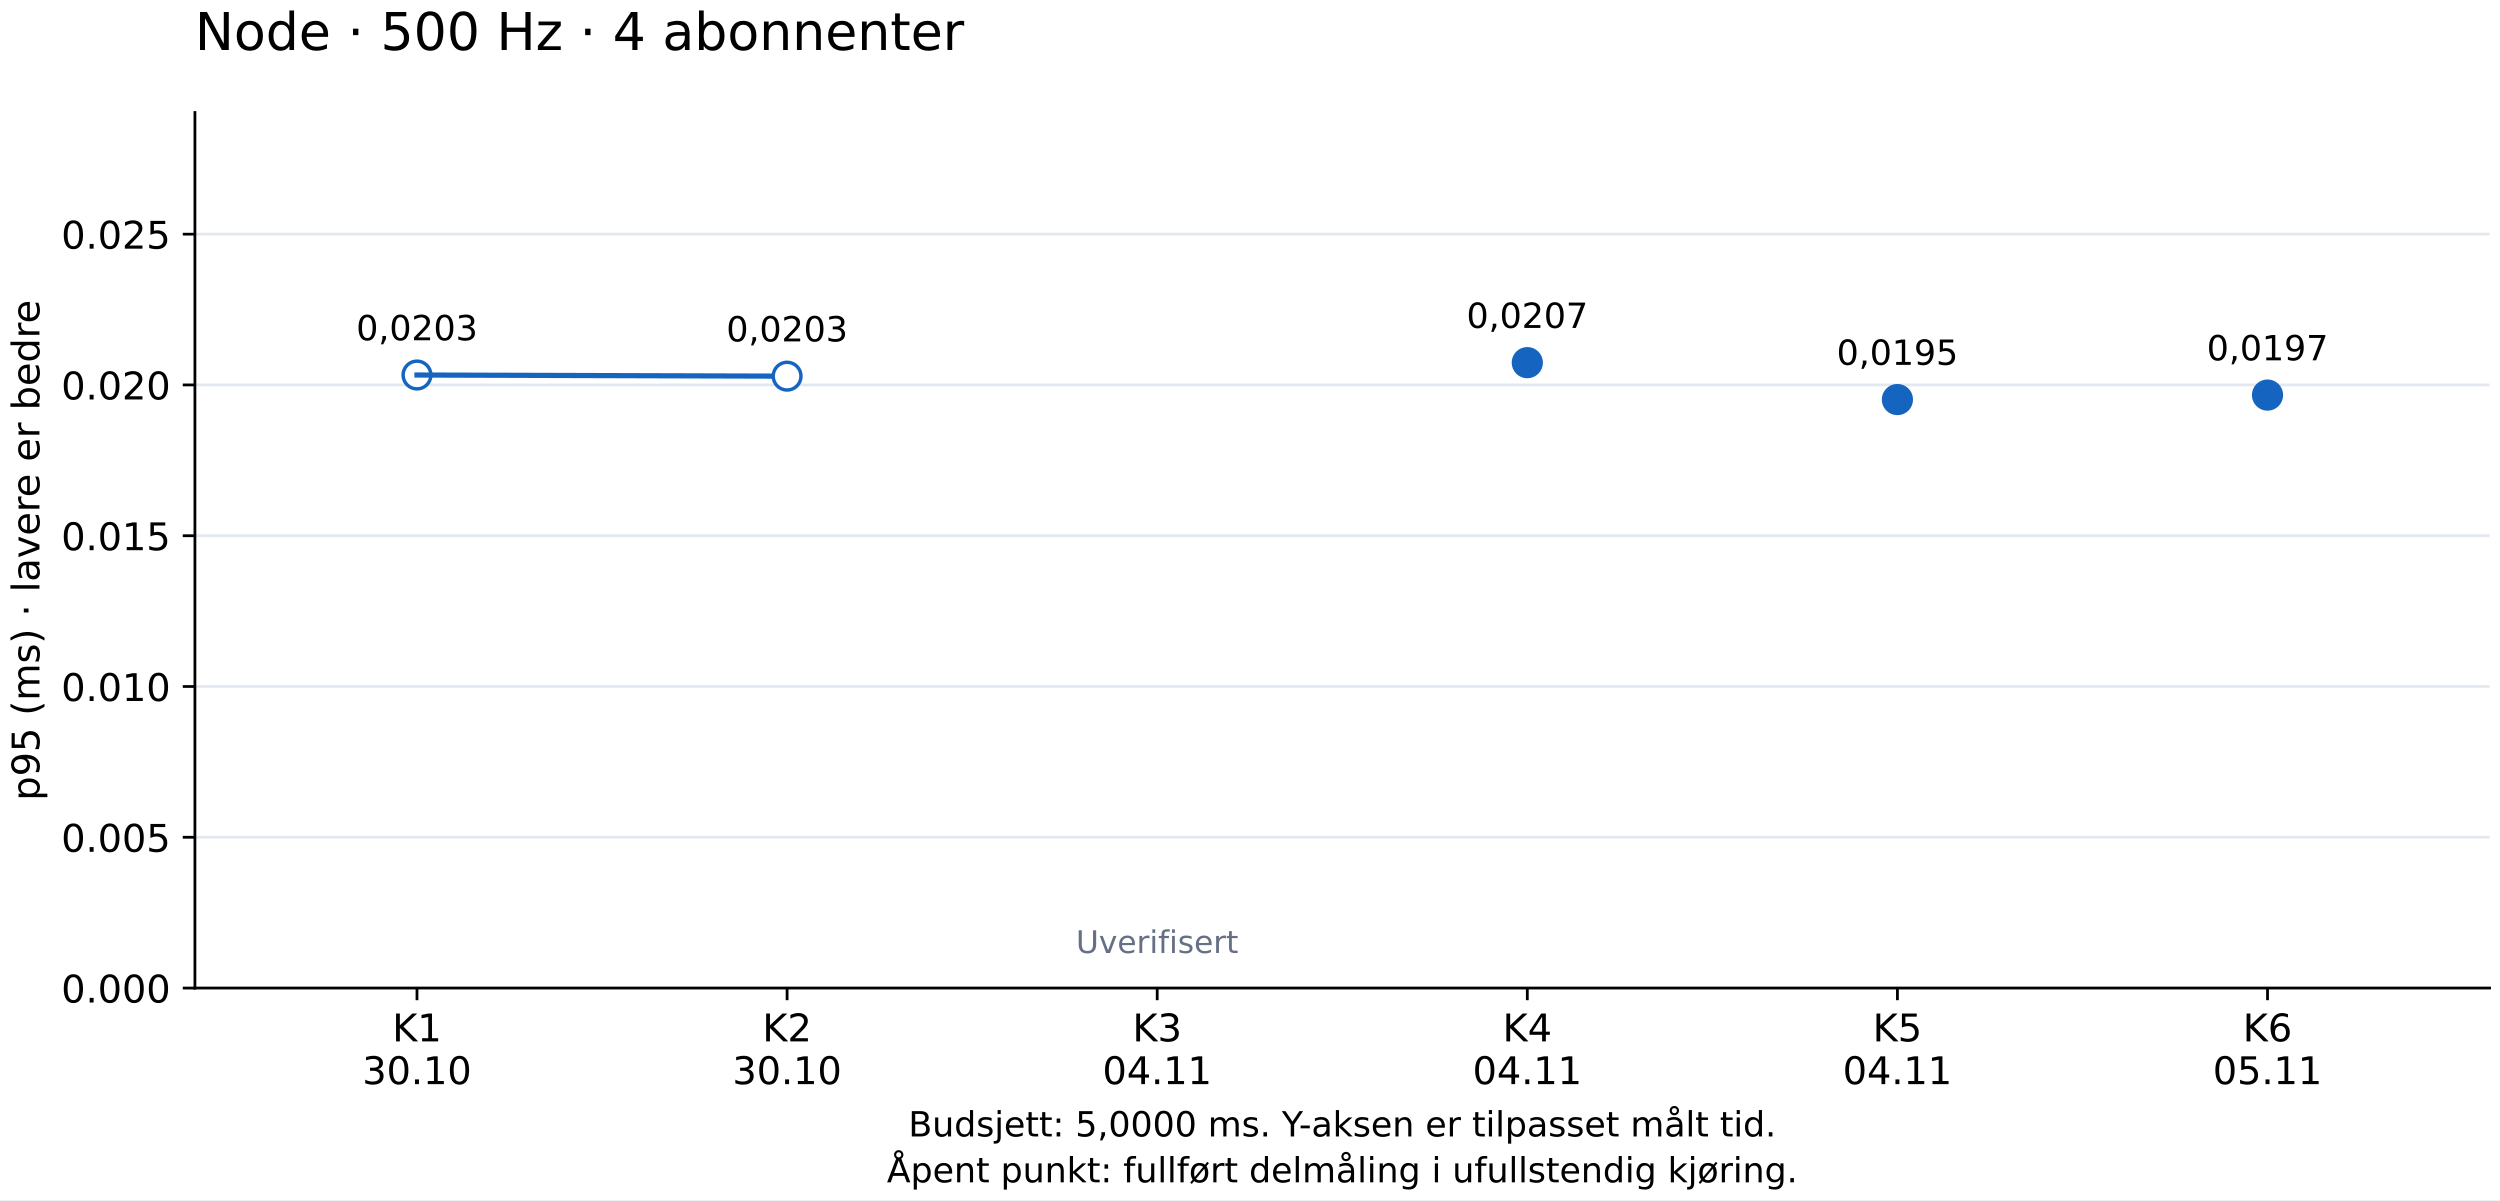
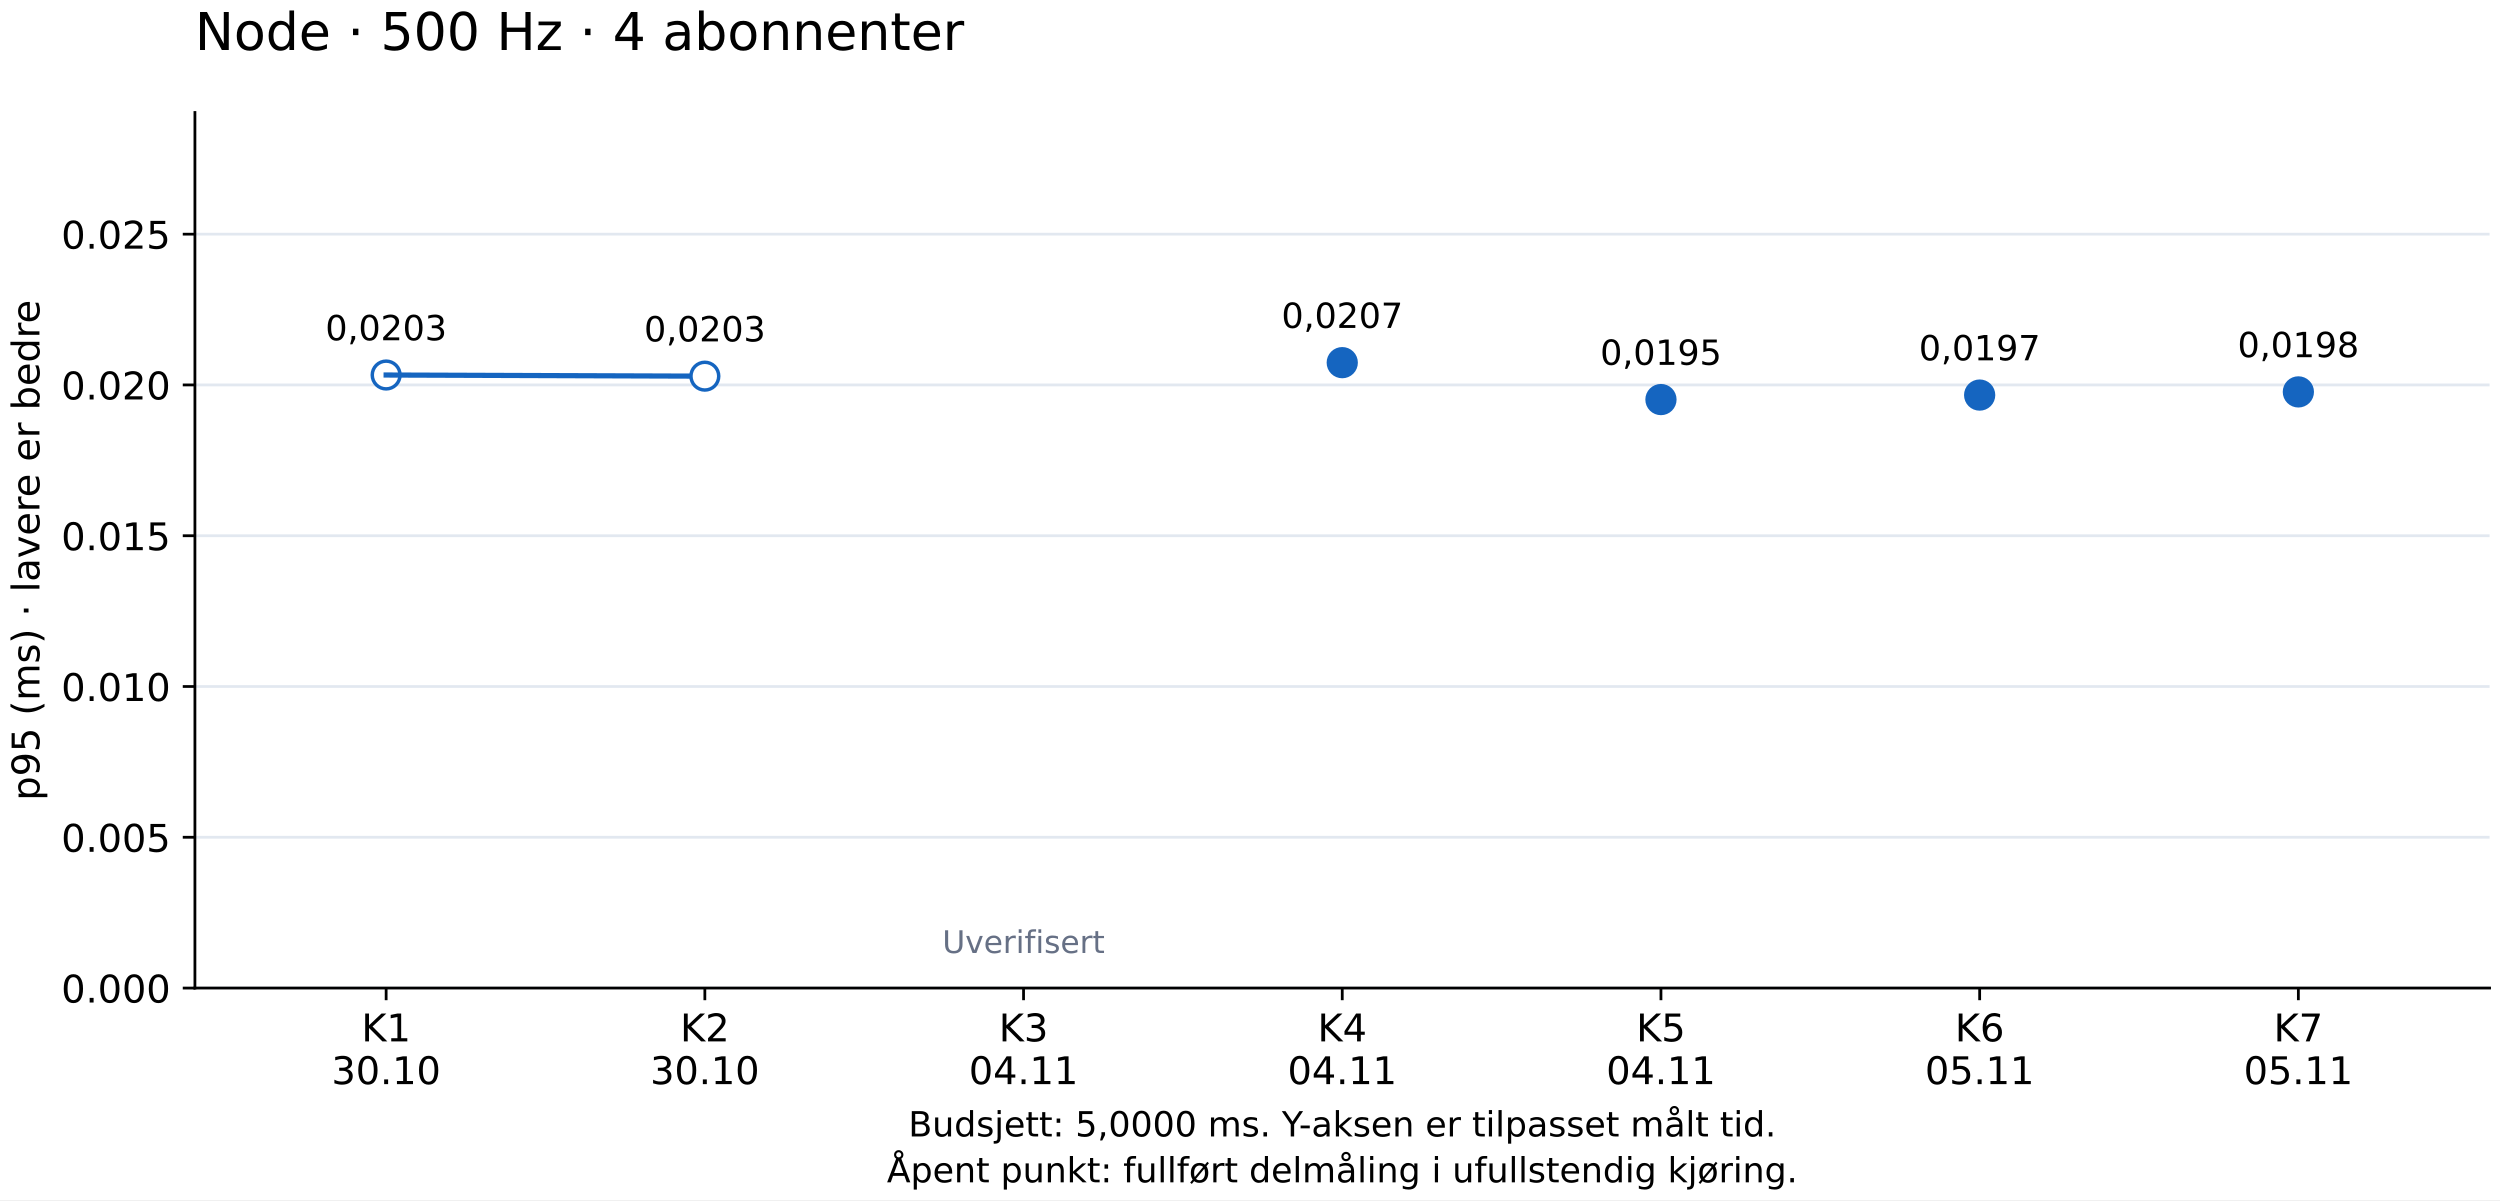
<svg xmlns="http://www.w3.org/2000/svg" xmlns:xlink="http://www.w3.org/1999/xlink" width="720pt" height="345.6pt" viewBox="0 0 720 345.6" version="1.1">
  <defs>
    <style type="text/css">*{stroke-linejoin: round; stroke-linecap: butt}</style>
  </defs>
  <g id="figure_1">
    <g id="patch_1">
      <path d="M 0 345.6  L 720 345.6  L 720 0  L 0 0  z " style="fill: #ffffff" />
    </g>
    <g id="axes_1">
      <g id="patch_2">
        <path d="M 56.137 284.558  L 717 284.558  L 717 32.398  L 56.137 32.398  z " style="fill: #ffffff" />
      </g>
      <g id="matplotlib.axis_1">
        <g id="xtick_1">
          <g id="line2d_1">
            <defs>
              <path id="m3a9fe52da0" d="M 0 0  L 0 3.5  " style="stroke: #000000; stroke-width: 0.8" />
            </defs>
            <g>
-               <use xlink:href="#m3a9fe52da0" x="120.092" y="284.558" style="stroke: #000000; stroke-width: 0.8" />
+               <use xlink:href="#m3a9fe52da0" x="111.209" y="284.558" style="stroke: #000000; stroke-width: 0.8" />
            </g>
          </g>
          <g id="text_1">
-             <text style="font-size: 11px; font-family: 'DejaVu Sans'" transform="translate(112.9854 299.9161)">K1</text>
-             <text style="font-size: 11px; font-family: 'DejaVu Sans'" transform="translate(104.3461 312.2337)">30.10</text>
+             <text style="font-size: 11px; font-family: 'DejaVu Sans'" transform="translate(104.1028 299.9161)">K1</text>
+             <text style="font-size: 11px; font-family: 'DejaVu Sans'" transform="translate(95.46353 312.2337)">30.10</text>
          </g>
        </g>
        <g id="xtick_2">
          <g id="line2d_2">
            <g>
-               <use xlink:href="#m3a9fe52da0" x="226.682" y="284.558" style="stroke: #000000; stroke-width: 0.8" />
+               <use xlink:href="#m3a9fe52da0" x="202.995" y="284.558" style="stroke: #000000; stroke-width: 0.8" />
            </g>
          </g>
          <g id="text_2">
-             <text style="font-size: 11px; font-family: 'DejaVu Sans'" transform="translate(219.5761 299.9161)">K2</text>
-             <text style="font-size: 11px; font-family: 'DejaVu Sans'" transform="translate(210.9368 312.2337)">30.10</text>
+             <text style="font-size: 11px; font-family: 'DejaVu Sans'" transform="translate(195.8893 299.9161)">K2</text>
+             <text style="font-size: 11px; font-family: 'DejaVu Sans'" transform="translate(187.25 312.2337)">30.10</text>
          </g>
        </g>
        <g id="xtick_3">
          <g id="line2d_3">
            <g>
-               <use xlink:href="#m3a9fe52da0" x="333.273" y="284.558" style="stroke: #000000; stroke-width: 0.8" />
+               <use xlink:href="#m3a9fe52da0" x="294.782" y="284.558" style="stroke: #000000; stroke-width: 0.8" />
            </g>
          </g>
          <g id="text_3">
-             <text style="font-size: 11px; font-family: 'DejaVu Sans'" transform="translate(326.1669 299.9161)">K3</text>
-             <text style="font-size: 11px; font-family: 'DejaVu Sans'" transform="translate(317.5276 312.2337)">04.11</text>
+             <text style="font-size: 11px; font-family: 'DejaVu Sans'" transform="translate(287.6758 299.9161)">K3</text>
+             <text style="font-size: 11px; font-family: 'DejaVu Sans'" transform="translate(279.0365 312.2337)">04.11</text>
          </g>
        </g>
        <g id="xtick_4">
          <g id="line2d_4">
            <g>
-               <use xlink:href="#m3a9fe52da0" x="439.864" y="284.558" style="stroke: #000000; stroke-width: 0.8" />
+               <use xlink:href="#m3a9fe52da0" x="386.568" y="284.558" style="stroke: #000000; stroke-width: 0.8" />
            </g>
          </g>
          <g id="text_4">
-             <text style="font-size: 11px; font-family: 'DejaVu Sans'" transform="translate(432.7576 299.9161)">K4</text>
-             <text style="font-size: 11px; font-family: 'DejaVu Sans'" transform="translate(424.1183 312.2337)">04.11</text>
+             <text style="font-size: 11px; font-family: 'DejaVu Sans'" transform="translate(379.4623 299.9161)">K4</text>
+             <text style="font-size: 11px; font-family: 'DejaVu Sans'" transform="translate(370.823 312.2337)">04.11</text>
          </g>
        </g>
        <g id="xtick_5">
          <g id="line2d_5">
            <g>
-               <use xlink:href="#m3a9fe52da0" x="546.455" y="284.558" style="stroke: #000000; stroke-width: 0.8" />
+               <use xlink:href="#m3a9fe52da0" x="478.355" y="284.558" style="stroke: #000000; stroke-width: 0.8" />
            </g>
          </g>
          <g id="text_5">
-             <text style="font-size: 11px; font-family: 'DejaVu Sans'" transform="translate(539.3484 299.9161)">K5</text>
-             <text style="font-size: 11px; font-family: 'DejaVu Sans'" transform="translate(530.7091 312.2337)">04.11</text>
+             <text style="font-size: 11px; font-family: 'DejaVu Sans'" transform="translate(471.2487 299.9161)">K5</text>
+             <text style="font-size: 11px; font-family: 'DejaVu Sans'" transform="translate(462.6094 312.2337)">04.11</text>
          </g>
        </g>
        <g id="xtick_6">
          <g id="line2d_6">
            <g>
-               <use xlink:href="#m3a9fe52da0" x="653.045" y="284.558" style="stroke: #000000; stroke-width: 0.8" />
+               <use xlink:href="#m3a9fe52da0" x="570.141" y="284.558" style="stroke: #000000; stroke-width: 0.8" />
            </g>
          </g>
          <g id="text_6">
-             <text style="font-size: 11px; font-family: 'DejaVu Sans'" transform="translate(645.9391 299.9161)">K6</text>
-             <text style="font-size: 11px; font-family: 'DejaVu Sans'" transform="translate(637.2998 312.2337)">05.11</text>
-           </g>
-         </g>
-         <g id="text_7">
+             <text style="font-size: 11px; font-family: 'DejaVu Sans'" transform="translate(563.0352 299.9161)">K6</text>
+             <text style="font-size: 11px; font-family: 'DejaVu Sans'" transform="translate(554.3959 312.2337)">05.11</text>
+           </g>
+         </g>
+         <g id="xtick_7">
+           <g id="line2d_7">
+             <g>
+               <use xlink:href="#m3a9fe52da0" x="661.928" y="284.558" style="stroke: #000000; stroke-width: 0.8" />
+             </g>
+           </g>
+           <g id="text_7">
+             <text style="font-size: 11px; font-family: 'DejaVu Sans'" transform="translate(654.8217 299.9161)">K7</text>
+             <text style="font-size: 11px; font-family: 'DejaVu Sans'" transform="translate(646.1824 312.2337)">05.11</text>
+           </g>
+         </g>
+         <g id="text_8">
          <text style="font-size: 10px; font-family: 'DejaVu Sans'" transform="translate(261.613 327.301)">Budsjett: 5,0000 ms. Y-aksen er tilpasset målt tid.</text>
          <text style="font-size: 10px; font-family: 'DejaVu Sans'" transform="translate(255.4122 340.5201)">Åpent punkt: fullført delmåling i ufullstendig kjøring.</text>
        </g>
      </g>
      <g id="matplotlib.axis_2">
        <g id="ytick_1">
-           <g id="line2d_7">
+           <g id="line2d_8">
            <path d="M 56.137 284.558  L 717 284.558  " clip-path="url(#pd9fed066c4)" style="fill: none; stroke: #e2e8f0; stroke-width: 0.8; stroke-linecap: square" />
          </g>
-           <g id="line2d_8">
+           <g id="line2d_9">
            <defs>
              <path id="m56f8623be5" d="M 0 0  L -3.5 0  " style="stroke: #000000; stroke-width: 0.8" />
            </defs>
            <g>
              <use xlink:href="#m56f8623be5" x="56.137" y="284.558" style="stroke: #000000; stroke-width: 0.8" />
            </g>
          </g>
-           <g id="text_8">
+           <g id="text_9">
            <text style="font-size: 11px; font-family: 'DejaVu Sans'; text-anchor: end" x="49.137" y="288.737" transform="rotate(-0 49.13712 288.7369)">0.000</text>
          </g>
        </g>
        <g id="ytick_2">
-           <g id="line2d_9">
+           <g id="line2d_10">
            <path d="M 56.137 241.134  L 717 241.134  " clip-path="url(#pd9fed066c4)" style="fill: none; stroke: #e2e8f0; stroke-width: 0.8; stroke-linecap: square" />
          </g>
-           <g id="line2d_10">
+           <g id="line2d_11">
            <g>
              <use xlink:href="#m56f8623be5" x="56.137" y="241.134" style="stroke: #000000; stroke-width: 0.8" />
            </g>
          </g>
-           <g id="text_9">
+           <g id="text_10">
            <text style="font-size: 11px; font-family: 'DejaVu Sans'; text-anchor: end" x="49.137" y="245.313" transform="rotate(-0 49.13712 245.3129)">0.005</text>
          </g>
        </g>
        <g id="ytick_3">
-           <g id="line2d_11">
+           <g id="line2d_12">
            <path d="M 56.137 197.71  L 717 197.71  " clip-path="url(#pd9fed066c4)" style="fill: none; stroke: #e2e8f0; stroke-width: 0.8; stroke-linecap: square" />
          </g>
-           <g id="line2d_12">
+           <g id="line2d_13">
            <g>
              <use xlink:href="#m56f8623be5" x="56.137" y="197.71" style="stroke: #000000; stroke-width: 0.8" />
            </g>
          </g>
-           <g id="text_10">
+           <g id="text_11">
            <text style="font-size: 11px; font-family: 'DejaVu Sans'; text-anchor: end" x="49.137" y="201.889" transform="rotate(-0 49.13712 201.8889)">0.010</text>
          </g>
        </g>
        <g id="ytick_4">
-           <g id="line2d_13">
+           <g id="line2d_14">
            <path d="M 56.137 154.286  L 717 154.286  " clip-path="url(#pd9fed066c4)" style="fill: none; stroke: #e2e8f0; stroke-width: 0.8; stroke-linecap: square" />
          </g>
-           <g id="line2d_14">
+           <g id="line2d_15">
            <g>
              <use xlink:href="#m56f8623be5" x="56.137" y="154.286" style="stroke: #000000; stroke-width: 0.8" />
            </g>
          </g>
-           <g id="text_11">
+           <g id="text_12">
            <text style="font-size: 11px; font-family: 'DejaVu Sans'; text-anchor: end" x="49.137" y="158.465" transform="rotate(-0 49.13712 158.4648)">0.015</text>
          </g>
        </g>
        <g id="ytick_5">
-           <g id="line2d_15">
+           <g id="line2d_16">
            <path d="M 56.137 110.862  L 717 110.862  " clip-path="url(#pd9fed066c4)" style="fill: none; stroke: #e2e8f0; stroke-width: 0.8; stroke-linecap: square" />
          </g>
-           <g id="line2d_16">
+           <g id="line2d_17">
            <g>
              <use xlink:href="#m56f8623be5" x="56.137" y="110.862" style="stroke: #000000; stroke-width: 0.8" />
            </g>
          </g>
-           <g id="text_12">
+           <g id="text_13">
            <text style="font-size: 11px; font-family: 'DejaVu Sans'; text-anchor: end" x="49.137" y="115.041" transform="rotate(-0 49.13712 115.0408)">0.020</text>
          </g>
        </g>
        <g id="ytick_6">
-           <g id="line2d_17">
+           <g id="line2d_18">
            <path d="M 56.137 67.438  L 717 67.438  " clip-path="url(#pd9fed066c4)" style="fill: none; stroke: #e2e8f0; stroke-width: 0.8; stroke-linecap: square" />
          </g>
-           <g id="line2d_18">
+           <g id="line2d_19">
            <g>
              <use xlink:href="#m56f8623be5" x="56.137" y="67.438" style="stroke: #000000; stroke-width: 0.8" />
            </g>
          </g>
-           <g id="text_13">
+           <g id="text_14">
            <text style="font-size: 11px; font-family: 'DejaVu Sans'; text-anchor: end" x="49.137" y="71.617" transform="rotate(-0 49.13712 71.61676)">0.025</text>
          </g>
        </g>
-         <g id="text_14">
+         <g id="text_15">
          <text style="font-size: 11px; font-family: 'DejaVu Sans'; text-anchor: middle" x="11.359" y="158.478" transform="rotate(-90 11.35852 158.4778)">p95 (ms) · lavere er bedre</text>
        </g>
      </g>
-       <g id="line2d_19">
-         <path d="M 120.092 108.004  " clip-path="url(#pd9fed066c4)" style="fill: none; stroke: #1565c0; stroke-width: 1.5; stroke-linecap: square" />
+       <g id="line2d_20">
+         <path d="M 111.209 108.004  " clip-path="url(#pd9fed066c4)" style="fill: none; stroke: #1565c0; stroke-width: 1.5; stroke-linecap: square" />
        <defs>
          <path id="mcfa522ccff" d="M 0 4  C 1.061 4 2.078 3.579 2.828 2.828  C 3.579 2.078 4 1.061 4 0  C 4 -1.061 3.579 -2.078 2.828 -2.828  C 2.078 -3.579 1.061 -4 0 -4  C -1.061 -4 -2.078 -3.579 -2.828 -2.828  C -3.579 -2.078 -4 -1.061 -4 0  C -4 1.061 -3.579 2.078 -2.828 2.828  C -2.078 3.579 -1.061 4 0 4  z " style="stroke: #1565c0" />
        </defs>
        <g clip-path="url(#pd9fed066c4)">
-           <use xlink:href="#mcfa522ccff" x="120.092" y="108.004" style="fill: #ffffff; stroke: #1565c0" />
-         </g>
-       </g>
-       <g id="line2d_20">
-         <path d="M 120.092 108.004  L 226.682 108.334  " clip-path="url(#pd9fed066c4)" style="fill: none; stroke: #1565c0; stroke-width: 1.5; stroke-linecap: square" />
+           <use xlink:href="#mcfa522ccff" x="111.209" y="108.004" style="fill: #ffffff; stroke: #1565c0" />
+         </g>
      </g>
      <g id="line2d_21">
-         <path d="M 226.682 108.334  " clip-path="url(#pd9fed066c4)" style="fill: none; stroke: #1565c0; stroke-width: 1.5; stroke-linecap: square" />
-         <g clip-path="url(#pd9fed066c4)">
-           <use xlink:href="#mcfa522ccff" x="226.682" y="108.334" style="fill: #ffffff; stroke: #1565c0" />
-         </g>
+         <path d="M 111.209 108.004  L 202.995 108.334  " clip-path="url(#pd9fed066c4)" style="fill: none; stroke: #1565c0; stroke-width: 1.5; stroke-linecap: square" />
      </g>
      <g id="line2d_22">
-         <path d="M 439.864 104.444  " clip-path="url(#pd9fed066c4)" style="fill: none; stroke: #1565c0; stroke-width: 1.5; stroke-linecap: square" />
+         <path d="M 202.995 108.334  " clip-path="url(#pd9fed066c4)" style="fill: none; stroke: #1565c0; stroke-width: 1.5; stroke-linecap: square" />
+         <g clip-path="url(#pd9fed066c4)">
+           <use xlink:href="#mcfa522ccff" x="202.995" y="108.334" style="fill: #ffffff; stroke: #1565c0" />
+         </g>
+       </g>
+       <g id="line2d_23">
+         <path d="M 386.568 104.444  " clip-path="url(#pd9fed066c4)" style="fill: none; stroke: #1565c0; stroke-width: 1.5; stroke-linecap: square" />
        <defs>
          <path id="mcbb12d0c3e" d="M 0 4  C 1.061 4 2.078 3.579 2.828 2.828  C 3.579 2.078 4 1.061 4 0  C 4 -1.061 3.579 -2.078 2.828 -2.828  C 2.078 -3.579 1.061 -4 0 -4  C -1.061 -4 -2.078 -3.579 -2.828 -2.828  C -3.579 -2.078 -4 -1.061 -4 0  C -4 1.061 -3.579 2.078 -2.828 2.828  C -2.078 3.579 -1.061 4 0 4  z " style="stroke: #1565c0" />
        </defs>
        <g clip-path="url(#pd9fed066c4)">
-           <use xlink:href="#mcbb12d0c3e" x="439.864" y="104.444" style="fill: #1565c0; stroke: #1565c0" />
-         </g>
-       </g>
-       <g id="line2d_23">
-         <path d="M 546.455 115.074  " clip-path="url(#pd9fed066c4)" style="fill: none; stroke: #1565c0; stroke-width: 1.5; stroke-linecap: square" />
-         <g clip-path="url(#pd9fed066c4)">
-           <use xlink:href="#mcbb12d0c3e" x="546.455" y="115.074" style="fill: #1565c0; stroke: #1565c0" />
+           <use xlink:href="#mcbb12d0c3e" x="386.568" y="104.444" style="fill: #1565c0; stroke: #1565c0" />
        </g>
      </g>
      <g id="line2d_24">
-         <path d="M 653.045 113.78  " clip-path="url(#pd9fed066c4)" style="fill: none; stroke: #1565c0; stroke-width: 1.5; stroke-linecap: square" />
-         <g clip-path="url(#pd9fed066c4)">
-           <use xlink:href="#mcbb12d0c3e" x="653.045" y="113.78" style="fill: #1565c0; stroke: #1565c0" />
+         <path d="M 478.355 115.074  " clip-path="url(#pd9fed066c4)" style="fill: none; stroke: #1565c0; stroke-width: 1.5; stroke-linecap: square" />
+         <g clip-path="url(#pd9fed066c4)">
+           <use xlink:href="#mcbb12d0c3e" x="478.355" y="115.074" style="fill: #1565c0; stroke: #1565c0" />
+         </g>
+       </g>
+       <g id="line2d_25">
+         <path d="M 570.141 113.78  " clip-path="url(#pd9fed066c4)" style="fill: none; stroke: #1565c0; stroke-width: 1.5; stroke-linecap: square" />
+         <g clip-path="url(#pd9fed066c4)">
+           <use xlink:href="#mcbb12d0c3e" x="570.141" y="113.78" style="fill: #1565c0; stroke: #1565c0" />
+         </g>
+       </g>
+       <g id="line2d_26">
+         <path d="M 661.928 112.868  " clip-path="url(#pd9fed066c4)" style="fill: none; stroke: #1565c0; stroke-width: 1.5; stroke-linecap: square" />
+         <g clip-path="url(#pd9fed066c4)">
+           <use xlink:href="#mcbb12d0c3e" x="661.928" y="112.868" style="fill: #1565c0; stroke: #1565c0" />
        </g>
      </g>
      <g id="patch_3">
        <path d="M 56.137 284.558  L 56.137 32.398  " style="fill: none; stroke: #000000; stroke-width: 0.8; stroke-linejoin: miter; stroke-linecap: square" />
      </g>
      <g id="patch_4">
        <path d="M 56.137 284.558  L 717 284.558  " style="fill: none; stroke: #000000; stroke-width: 0.8; stroke-linejoin: miter; stroke-linecap: square" />
      </g>
-       <g id="text_15">
-         <text style="font-size: 10px; font-family: 'DejaVu Sans'; text-anchor: middle" x="120.092" y="98.004" transform="rotate(-0 120.0916 98.00435)">0,0203</text>
-       </g>
      <g id="text_16">
-         <text style="font-size: 10px; font-family: 'DejaVu Sans'; text-anchor: middle" x="226.682" y="98.334" transform="rotate(-0 226.6823 98.33437)">0,0203</text>
+         <text style="font-size: 10px; font-family: 'DejaVu Sans'; text-anchor: middle" x="111.209" y="98.004" transform="rotate(-0 111.209 98.00435)">0,0203</text>
      </g>
      <g id="text_17">
-         <text style="font-size: 9px; font-family: 'DejaVu Sans'; text-anchor: middle; fill: #667085" x="333.273" y="274.471" transform="rotate(-0 333.2731 274.4714)">Uverifisert</text>
+         <text style="font-size: 10px; font-family: 'DejaVu Sans'; text-anchor: middle" x="202.995" y="98.334" transform="rotate(-0 202.9955 98.33437)">0,0203</text>
      </g>
      <g id="text_18">
-         <text style="font-size: 10px; font-family: 'DejaVu Sans'; text-anchor: middle" x="439.864" y="94.444" transform="rotate(-0 439.8638 94.44358)">0,0207</text>
+         <text style="font-size: 9px; font-family: 'DejaVu Sans'; text-anchor: middle; fill: #667085" x="294.782" y="274.471" transform="rotate(-0 294.782 274.4714)">Uverifisert</text>
      </g>
      <g id="text_19">
-         <text style="font-size: 10px; font-family: 'DejaVu Sans'; text-anchor: middle" x="546.455" y="105.074" transform="rotate(-0 546.4546 105.0738)">0,0195</text>
+         <text style="font-size: 10px; font-family: 'DejaVu Sans'; text-anchor: middle" x="386.568" y="94.444" transform="rotate(-0 386.5684 94.44358)">0,0207</text>
      </g>
      <g id="text_20">
-         <text style="font-size: 10px; font-family: 'DejaVu Sans'; text-anchor: middle" x="653.045" y="103.78" transform="rotate(-0 653.0453 103.7797)">0,0197</text>
+         <text style="font-size: 10px; font-family: 'DejaVu Sans'; text-anchor: middle" x="478.355" y="105.074" transform="rotate(-0 478.3549 105.0738)">0,0195</text>
      </g>
      <g id="text_21">
+         <text style="font-size: 10px; font-family: 'DejaVu Sans'; text-anchor: middle" x="570.141" y="103.78" transform="rotate(-0 570.1414 103.7797)">0,0197</text>
+       </g>
+       <g id="text_22">
+         <text style="font-size: 10px; font-family: 'DejaVu Sans'; text-anchor: middle" x="661.928" y="102.868" transform="rotate(-0 661.9279 102.8678)">0,0198</text>
+       </g>
+       <g id="text_23">
        <text style="font-size: 15px; font-family: 'DejaVu Sans'; text-anchor: start" x="56.137" y="14.398" transform="rotate(-0 56.13712 14.3979)">Node · 500 Hz · 4 abonnenter</text>
      </g>
    </g>
  </g>
  <defs>
    <clipPath id="pd9fed066c4">
      <rect x="56.137" y="32.398" width="660.863" height="252.16" />
    </clipPath>
  </defs>
</svg>
